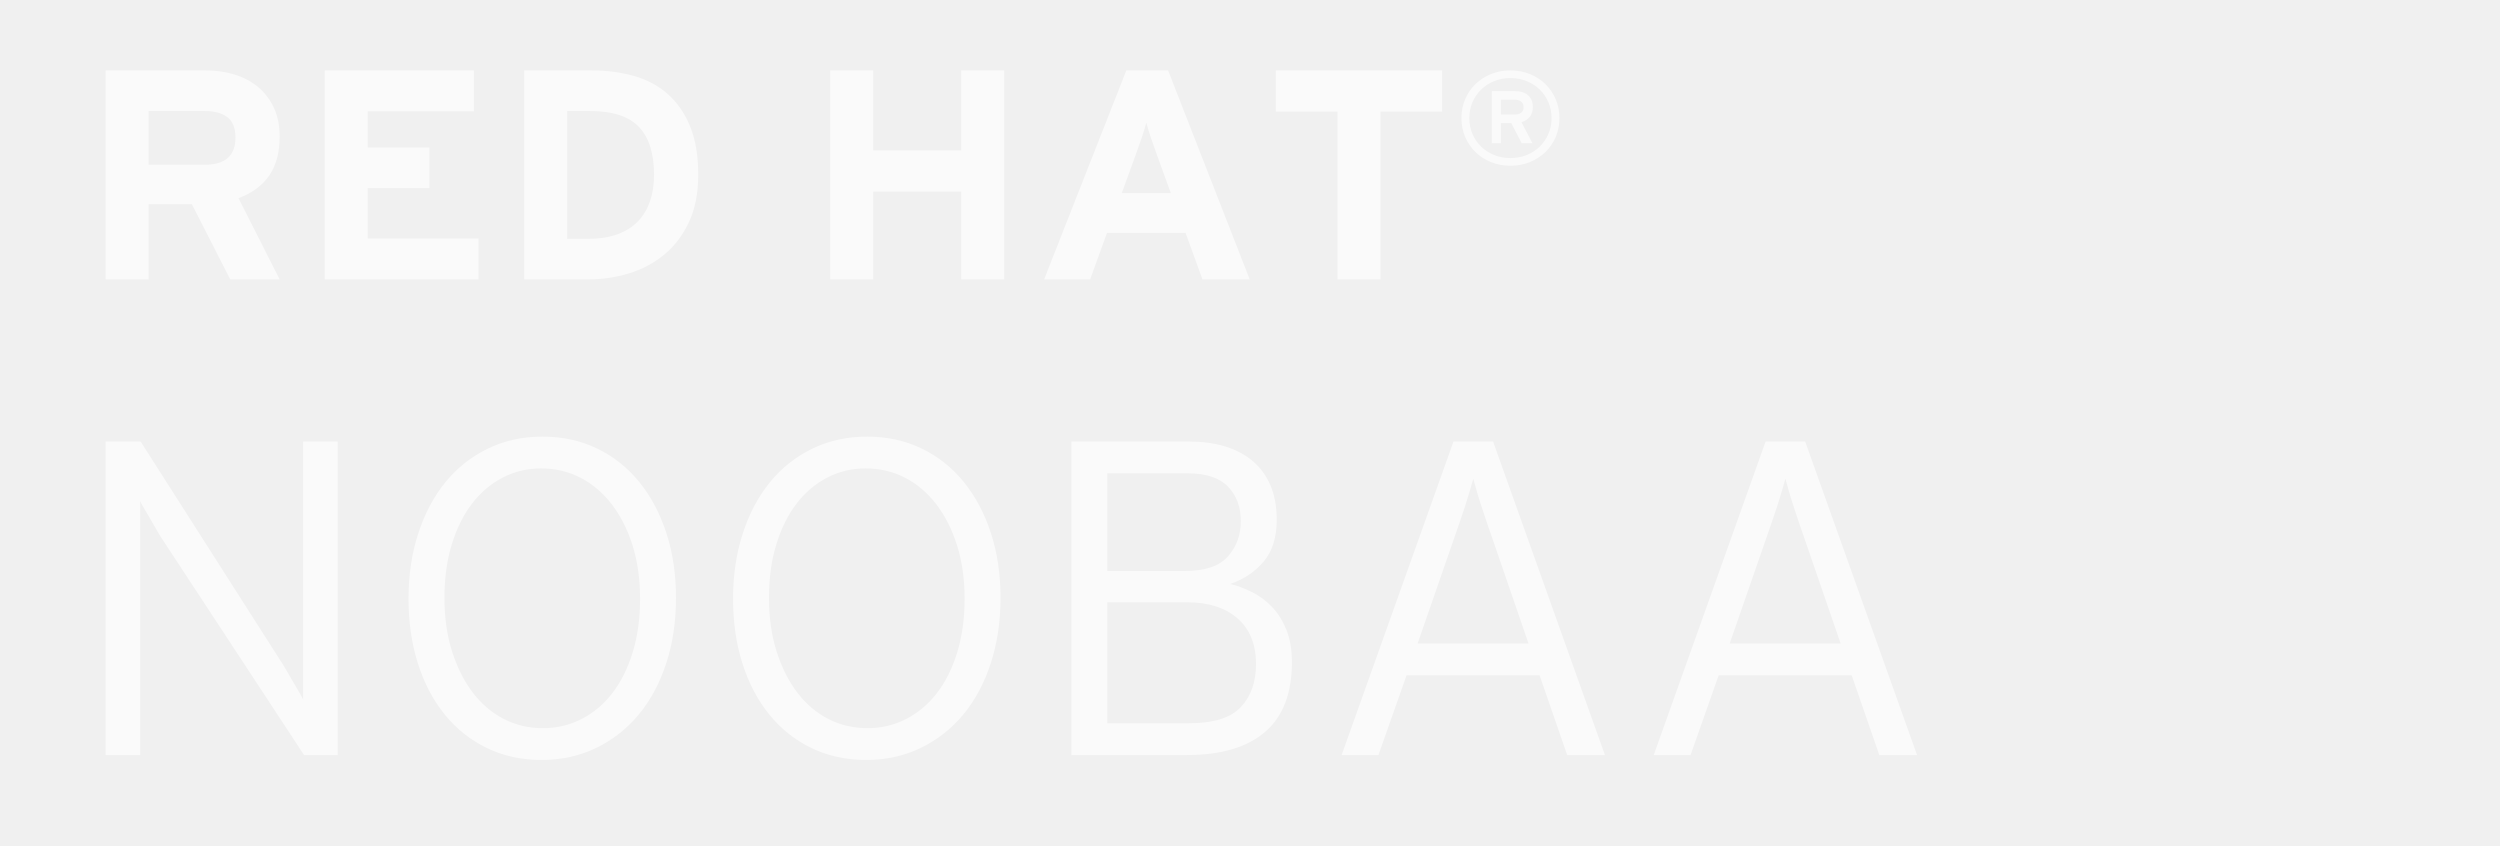
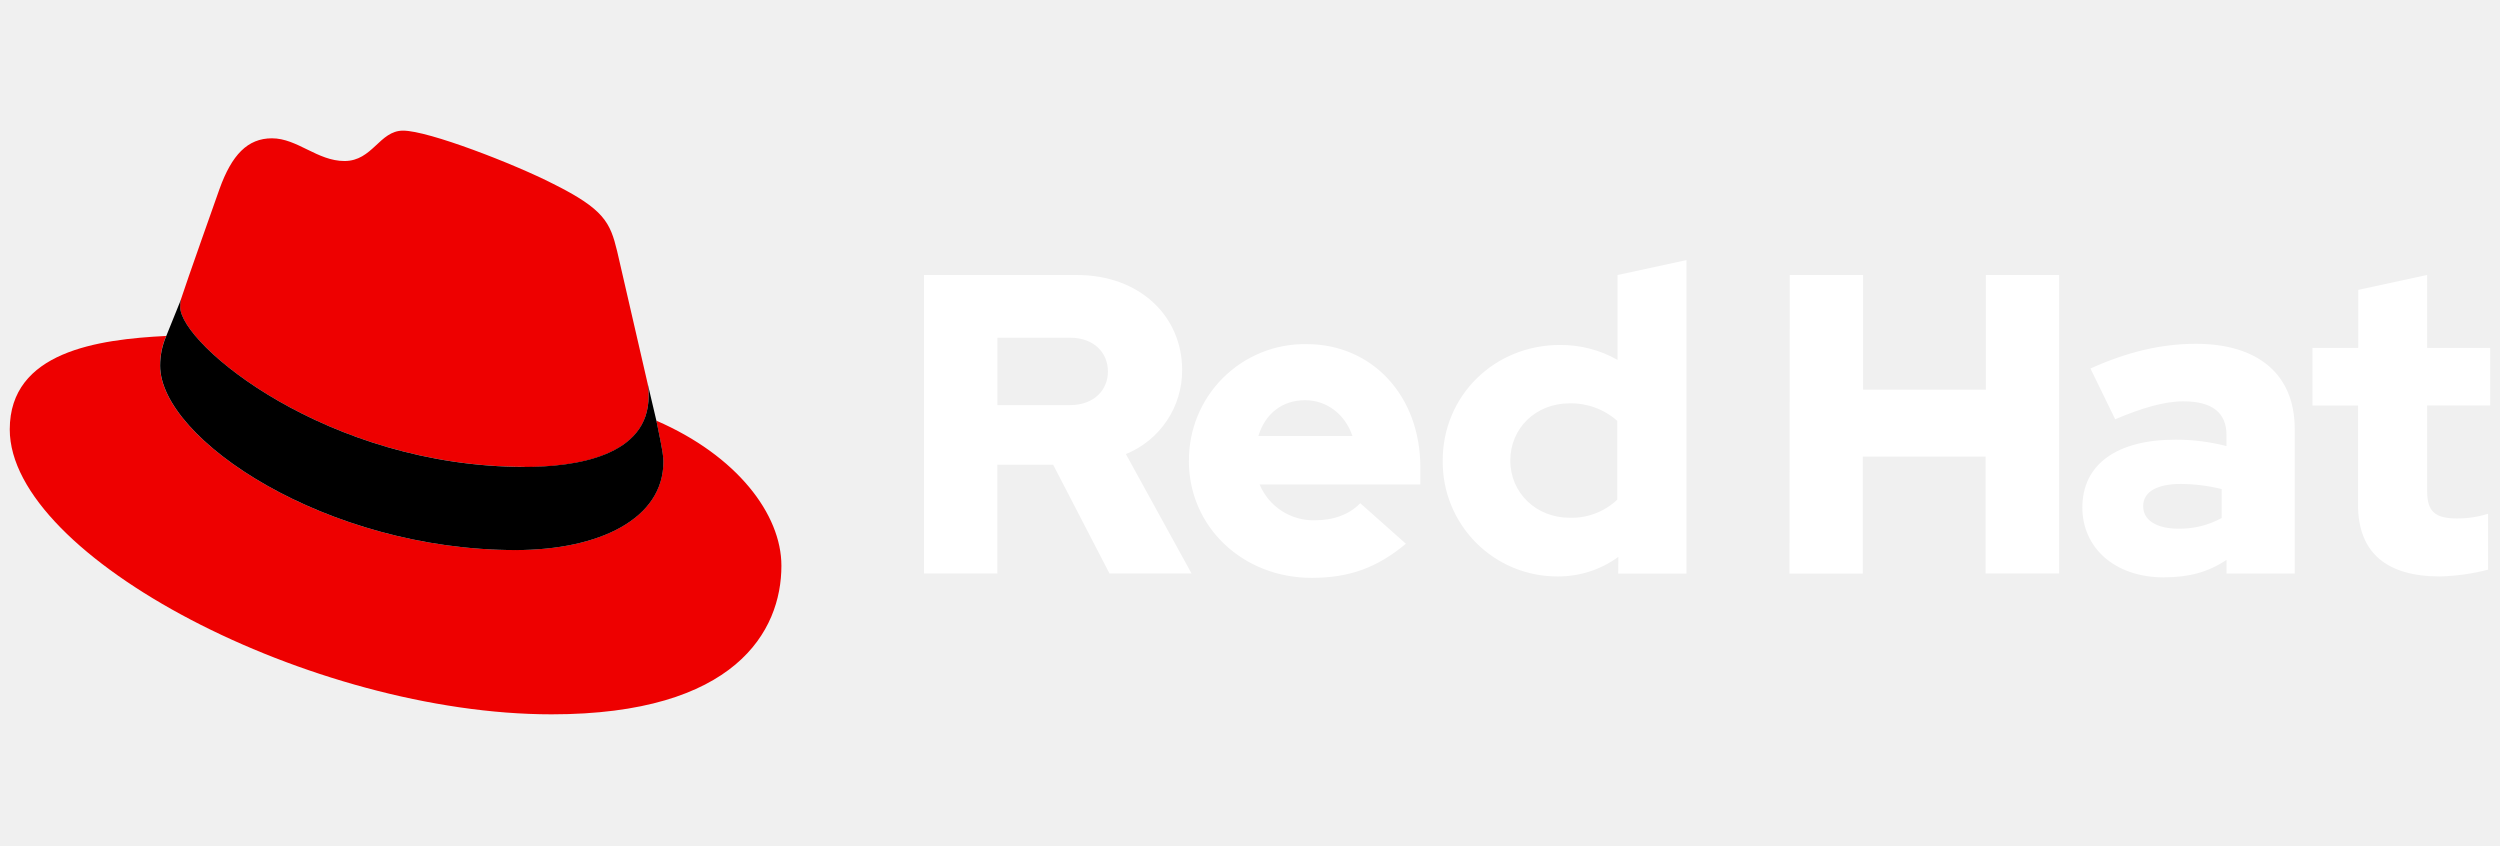
<svg xmlns="http://www.w3.org/2000/svg" viewBox="0 0 71 24">
-   <path fill="#FAFAFA" d="M4.942 5.935L3.539 5.935 2.449 3.799 1.22 3.799 1.22 5.935 0 5.935 0 0 2.841 0C3.126 0 3.396.038 3.652.114 3.908.191 4.131.308 4.323.466 4.515.625 4.666.821 4.776 1.056 4.887 1.29 4.942 1.566 4.942 1.882 4.942 2.329 4.844 2.695 4.65 2.98 4.455 3.266 4.163 3.482 3.774 3.629L4.942 5.935zM3.687 1.908C3.687 1.636 3.61 1.443 3.456 1.327 3.302 1.211 3.088 1.153 2.815 1.153L1.22 1.153 1.22 2.679 2.815 2.679C3.396 2.679 3.687 2.422 3.687 1.908zM10.59 5.935L6.223 5.935 6.223 0 10.459 0 10.459 1.162 7.443 1.162 7.443 2.188 9.195 2.188 9.195 3.341 7.443 3.341 7.443 4.774 10.59 4.774 10.59 5.935zM16.83 2.968C16.83 3.488 16.741 3.936 16.564 4.312 16.387 4.688 16.152 4.996 15.858 5.236 15.565 5.476 15.231 5.653 14.856 5.766 14.481 5.879 14.099 5.935 13.71 5.935L11.888 5.935 11.888 0 13.797 0C14.233 0 14.635.052 15.004.157 15.373.261 15.693.432 15.963.67 16.233.907 16.445 1.214 16.599 1.59 16.753 1.966 16.83 2.425 16.83 2.968zM15.575 2.968C15.575 2.363 15.433 1.909 15.148 1.607 14.863 1.304 14.398 1.153 13.753 1.153L13.108 1.153 13.108 4.782 13.71 4.782C14.029 4.782 14.307 4.738 14.542 4.651 14.777 4.563 14.971 4.44 15.122 4.282 15.273 4.124 15.386 3.933 15.462 3.71 15.537 3.486 15.575 3.239 15.575 2.968zM25.52 5.935L24.299 5.935 24.299 3.442 21.798 3.442 21.798 5.935 20.578 5.935 20.578 0 21.798 0 21.798 2.272 24.299 2.272 24.299 0 25.52 0 25.52 5.935zM32.492 5.935L31.15 5.935 30.67 4.613 28.439 4.613 27.96 5.935 26.653 5.935 28.988 0 30.174 0 32.492 5.935zM30.252 3.485L29.86 2.408C29.796 2.233 29.736 2.063 29.681 1.899 29.626 1.735 29.584 1.597 29.555 1.484 29.526 1.597 29.484 1.735 29.429 1.899 29.373 2.063 29.314 2.233 29.25 2.408L28.858 3.485 30.252 3.485zM37.957 1.17L36.205 1.17 36.205 5.935 34.985 5.935 34.985 1.17 33.233 1.17 33.233 0 37.957 0 37.957 1.17zM41.288 1.353C41.288 1.546 41.252 1.725 41.182 1.89 41.111 2.055 41.013 2.198 40.889 2.319 40.764 2.44 40.617 2.535 40.448 2.604 40.278 2.673 40.094 2.707 39.896 2.707 39.699 2.707 39.515 2.673 39.345 2.604 39.176 2.535 39.029 2.44 38.904 2.319 38.779 2.198 38.682 2.055 38.611 1.89 38.54 1.725 38.505 1.546 38.505 1.353 38.505 1.161 38.54.982 38.611.817 38.682.652 38.779.509 38.904.388 39.029.267 39.176.172 39.345.103 39.515.034 39.699 6.43929354e-15 39.896 6.43929354e-15 40.094 6.43929354e-15 40.278.034 40.448.103 40.617.172 40.764.267 40.889.388 41.013.509 41.111.652 41.182.817 41.252.982 41.288 1.161 41.288 1.353zM41.064 1.353C41.064 1.194 41.035 1.044 40.975.905 40.916.767 40.834.646 40.729.544 40.623.441 40.5.361 40.357.304 40.214.246 40.061.217 39.896.217 39.729.217 39.575.246 39.434.304 39.293.361 39.169.441 39.064.544 38.959.646 38.876.767 38.817.905 38.758 1.044 38.729 1.194 38.729 1.353 38.729 1.516 38.758 1.666 38.817 1.803 38.876 1.941 38.959 2.061 39.064 2.163 39.169 2.266 39.293 2.346 39.434 2.403 39.575 2.461 39.729 2.489 39.896 2.489 40.061 2.489 40.214 2.461 40.357 2.403 40.5 2.346 40.623 2.266 40.729 2.163 40.834 2.061 40.916 1.941 40.975 1.803 41.035 1.666 41.064 1.516 41.064 1.353zM40.532 1.035C40.532 1.152 40.503 1.247 40.444 1.32 40.385 1.392 40.306 1.442 40.209 1.47L40.521 2.066 40.216 2.066 39.92 1.496 39.627 1.496 39.627 2.066 39.368 2.066 39.368.589 40.035.589C40.102.589 40.166.597 40.226.615 40.286.632 40.339.659 40.384.695 40.429.732 40.465.778 40.492.834 40.519.89 40.532.957 40.532 1.035zM40.27 1.042C40.27.972 40.247.92 40.201.885 40.155.85 40.097.832 40.027.832L39.627.832 39.627 1.252 40.027 1.252C40.097 1.252 40.155 1.235 40.201 1.202 40.247 1.168 40.27 1.115 40.27 1.042zM6.589 19.443L5.635 19.443 1.634 13.351C1.582 13.274 1.525 13.183 1.464 13.077L1.281 12.759C1.22 12.653 1.161 12.554 1.105 12.46 1.048 12.367 1.007 12.291.981 12.231L.981 19.443 0 19.443 0 10.54.994 10.54 4.955 16.747C5.007 16.823 5.064 16.914 5.125 17.02L5.308 17.338C5.369 17.444 5.428 17.544 5.484 17.637 5.541 17.73 5.582 17.806 5.609 17.866L5.609 10.54 6.589 10.54 6.589 19.443zM16.198 14.979C16.198 15.649 16.107 16.265 15.924 16.829 15.741 17.393 15.481 17.879 15.146 18.286 14.81 18.693 14.407 19.01 13.936 19.239 13.466 19.468 12.947 19.583 12.381 19.583 11.814 19.583 11.298 19.47 10.831 19.246 10.365 19.021 9.966 18.705 9.635 18.298 9.304 17.891 9.049 17.408 8.87 16.848 8.692 16.289 8.602 15.674 8.602 15.004 8.602 14.334 8.694 13.717 8.877 13.154 9.06 12.59 9.317 12.104 9.648 11.697 9.979 11.29 10.38 10.972 10.851 10.743 11.322 10.514 11.84 10.4 12.407 10.4 12.973 10.4 13.49 10.512 13.956 10.737 14.422 10.962 14.821 11.278 15.152 11.685 15.483 12.092 15.741 12.575 15.924 13.134 16.107 13.694 16.198 14.309 16.198 14.979zM15.178 15.004C15.178 14.445 15.106 13.938 14.963 13.484 14.819 13.031 14.621 12.641 14.368 12.314 14.115 11.988 13.819 11.738 13.479 11.564 13.139 11.39 12.768 11.303 12.368 11.303 11.975 11.303 11.611 11.39 11.276 11.564 10.94 11.738 10.651 11.983 10.407 12.301 10.162 12.619 9.971 13.005 9.831 13.459 9.692 13.912 9.622 14.419 9.622 14.979 9.622 15.538 9.694 16.045 9.838 16.499 9.982 16.952 10.178 17.342 10.426 17.669 10.675 17.995 10.969 18.245 11.309 18.419 11.649 18.593 12.019 18.68 12.42 18.68 12.812 18.68 13.178 18.593 13.518 18.419 13.858 18.245 14.15 17.999 14.394 17.681 14.638 17.363 14.83 16.978 14.969 16.524 15.109 16.07 15.178 15.564 15.178 15.004zM25.415 14.979C25.415 15.649 25.323 16.265 25.14 16.829 24.957 17.393 24.698 17.879 24.363 18.286 24.027 18.693 23.624 19.01 23.153 19.239 22.683 19.468 22.164 19.583 21.597 19.583 21.031 19.583 20.515 19.47 20.048 19.246 19.582 19.021 19.183 18.705 18.852 18.298 18.521 17.891 18.266 17.408 18.087 16.848 17.909 16.289 17.819 15.674 17.819 15.004 17.819 14.334 17.911 13.717 18.094 13.154 18.277 12.59 18.534 12.104 18.865 11.697 19.196 11.29 19.597 10.972 20.068 10.743 20.539 10.514 21.057 10.4 21.624 10.4 22.19 10.4 22.707 10.512 23.173 10.737 23.639 10.962 24.038 11.278 24.369 11.685 24.7 12.092 24.957 12.575 25.14 13.134 25.323 13.694 25.415 14.309 25.415 14.979zM24.395 15.004C24.395 14.445 24.323 13.938 24.179 13.484 24.036 13.031 23.837 12.641 23.585 12.314 23.332 11.988 23.036 11.738 22.696 11.564 22.356 11.39 21.985 11.303 21.584 11.303 21.192 11.303 20.828 11.39 20.493 11.564 20.157 11.738 19.867 11.983 19.623 12.301 19.379 12.619 19.188 13.005 19.048 13.459 18.909 13.912 18.839 14.419 18.839 14.979 18.839 15.538 18.911 16.045 19.055 16.499 19.198 16.952 19.395 17.342 19.643 17.669 19.891 17.995 20.186 18.245 20.525 18.419 20.865 18.593 21.236 18.68 21.637 18.68 22.029 18.68 22.395 18.593 22.735 18.419 23.075 18.245 23.367 17.999 23.611 17.681 23.855 17.363 24.047 16.978 24.186 16.524 24.325 16.07 24.395 15.564 24.395 15.004zM33.69 16.81C33.69 17.692 33.436 18.351 32.926 18.788 32.416 19.225 31.677 19.443 30.71 19.443L27.428 19.443 27.428 10.54 30.775 10.54C31.141 10.54 31.475 10.584 31.775 10.673 32.076 10.762 32.337 10.898 32.56 11.08 32.782 11.263 32.954 11.494 33.076 11.774 33.198 12.053 33.259 12.384 33.259 12.766 33.259 13.257 33.137 13.65 32.893 13.942 32.649 14.235 32.331 14.449 31.939 14.584 32.148 14.635 32.357 14.714 32.566 14.82 32.775 14.926 32.963 15.066 33.128 15.239 33.294 15.413 33.429 15.629 33.534 15.888 33.638 16.147 33.69 16.454 33.69 16.81zM32.239 12.804C32.239 12.397 32.117 12.068 31.873 11.818 31.629 11.568 31.25 11.443 30.736 11.443L28.448 11.443 28.448 14.216 30.657 14.216C31.224 14.216 31.629 14.078 31.873 13.802 32.117 13.527 32.239 13.194 32.239 12.804zM32.671 16.861C32.671 16.301 32.496 15.869 32.148 15.564 31.799 15.258 31.324 15.106 30.723 15.106L28.448 15.106 28.448 18.54 30.775 18.54C31.464 18.54 31.952 18.387 32.239 18.082 32.527 17.777 32.671 17.37 32.671 16.861zM42.58 19.443L41.508 19.443 40.724 17.179 36.946 17.179 36.148 19.443 35.102 19.443 38.279 10.54 39.404 10.54 42.58 19.443zM40.41 16.276L39.404 13.351C39.351 13.207 39.297 13.05 39.24 12.88 39.184 12.711 39.129 12.547 39.077 12.39 39.024 12.234 38.979 12.085 38.939 11.945L38.841 11.596C38.815 11.689 38.783 11.803 38.743 11.939 38.704 12.075 38.658 12.223 38.606 12.384 38.554 12.545 38.497 12.713 38.436 12.886 38.375 13.06 38.319 13.224 38.266 13.376L37.26 16.276 40.41 16.276zM51.444 19.443L50.372 19.443 49.588 17.179 45.81 17.179 45.012 19.443 43.966 19.443 47.143 10.54 48.267 10.54 51.444 19.443zM49.274 16.276L48.267 13.351C48.215 13.207 48.161 13.05 48.104 12.88 48.047 12.711 47.993 12.547 47.941 12.39 47.888 12.234 47.843 12.085 47.803 11.945L47.705 11.596C47.679 11.689 47.646 11.803 47.607 11.939 47.568 12.075 47.522 12.223 47.47 12.384 47.418 12.545 47.361 12.713 47.3 12.886 47.239 13.06 47.182 13.224 47.13 13.376L46.123 16.276 49.274 16.276z" transform="translate(3 2)" />
+   <g>
+     <path d="m14.897,13.265c1.44,0 3.524,-0.297 3.524,-2.01a1.612,1.612 0 0 0 -0.036,-0.394l-0.858,-3.726c-0.198,-0.82 -0.372,-1.192 -1.811,-1.911c-1.117,-0.571 -3.55,-1.514 -4.269,-1.514c-0.67,0 -0.865,0.863 -1.664,0.863c-0.769,0 -1.34,-0.645 -2.06,-0.645c-0.691,0 -1.141,0.471 -1.489,1.439c0,0 -0.968,2.731 -1.093,3.127a0.74,0.74 0 0 0 -0.025,0.223c0,1.062 4.179,4.542 9.779,4.542m3.745,-1.31c0.199,0.943 0.199,1.042 0.199,1.166c0,1.612 -1.812,2.506 -4.194,2.506c-5.384,0.003 -10.099,-3.151 -10.099,-5.236a2.124,2.124 0 0 1 0.174,-0.844c-1.937,0.097 -4.443,0.442 -4.443,2.655c0,3.624 8.588,8.091 15.387,8.091c5.213,0 6.528,-2.358 6.528,-4.22c0,-1.464 -1.266,-3.127 -3.55,-4.119" fill="#e00" />
+     <path d="m18.642,11.95c0.199,0.943 0.199,1.042 0.199,1.166c0,1.612 -1.812,2.506 -4.194,2.506c-5.384,0.003 -10.099,-3.151 -10.099,-5.236a2.124,2.124 0 0 1 0.174,-0.844l0.421,-1.043a0.74,0.74 0 0 0 -0.025,0.219c0,1.062 4.179,4.542 9.779,4.542c1.44,0 3.524,-0.297 3.524,-2.01a1.612,1.612 0 0 0 -0.036,-0.394l0.257,1.094z" fill="#000" />
+     <path d="m66.968,14.337c0,1.369 0.823,2.034 2.325,2.034a6,6 0 0 0 1.369,-0.193l0,-1.588a2.86,2.86 0 0 1 -0.884,0.134c-0.618,0 -0.847,-0.193 -0.847,-0.775l0,-2.433l1.791,0l0,-1.635l-1.791,0l0,-2.072l-1.957,0.424l0,1.649l-1.3,0l0,1.635l1.295,0l0,2.821zm-6.102,0.037c0,-0.424 0.425,-0.63 1.066,-0.63a4.965,4.965 0 0 1 1.163,0.145l0,0.823a2.477,2.477 0 0 1 -1.224,0.303c-0.629,0 -1.005,-0.242 -1.005,-0.641m0.599,2.022c0.691,0 1.248,-0.145 1.768,-0.496l0,0.388l1.937,0l0,-4.106c0,-1.561 -1.052,-2.418 -2.808,-2.418c-0.981,0 -1.95,0.23 -2.993,0.702l0.702,1.441c0.751,-0.315 1.382,-0.509 1.938,-0.509c0.806,0 1.223,0.314 1.223,0.957l0,0.314a5.702,5.702 0 0 0 -1.453,-0.182c-1.648,0 -2.64,0.691 -2.64,1.926c0,1.126 0.896,1.985 2.325,1.985m-10.643,-0.108l2.083,0l0,-3.322l3.487,0l0,3.318l2.088,0l0,-8.476l-2.08,0l0,3.257l-3.487,0l0,-3.257l-2.083,0l-0.008,8.479zm-7.928,-3.212c0,-0.921 0.726,-1.623 1.683,-1.623a1.983,1.983 0 0 1 1.354,0.497l0,2.239a1.884,1.884 0 0 1 -1.354,0.513c-0.944,0 -1.683,-0.702 -1.683,-1.622m3.064,3.209l1.938,0l0,-8.904l-1.957,0.424l0,2.41a3.258,3.258 0 0 0 -1.635,-0.424c-1.864,0 -3.33,1.44 -3.33,3.281a3.252,3.252 0 0 0 3.27,3.293a2.892,2.892 0 0 0 1.719,-0.556l-0.005,0.477zm-8.892,-4.925c0.617,0 1.138,0.4 1.344,1.017l-2.671,0c0.193,-0.637 0.678,-1.017 1.327,-1.017m-3.301,1.727c0,1.865 1.526,3.318 3.486,3.318c1.078,0 1.865,-0.291 2.677,-0.969l-1.296,-1.151c-0.303,0.315 -0.751,0.485 -1.283,0.485a1.657,1.657 0 0 1 -1.575,-1.017l4.565,0l0,-0.487c0,-2.034 -1.368,-3.499 -3.233,-3.499a3.289,3.289 0 0 0 -3.339,3.317m-3.379,-3.499c0.691,0 1.078,0.435 1.078,0.957s-0.387,0.957 -1.078,0.957l-2.06,0l0,-1.913l2.06,0zm-4.145,6.696l2.083,0l0,-3.088l1.585,0l1.599,3.088l2.331,0l-1.865,-3.391a2.564,2.564 0 0 0 1.598,-2.386c0,-1.526 -1.199,-2.7 -2.993,-2.7l-4.338,0l0,8.476z" fill="#fff" />
+   </g>
</svg>
